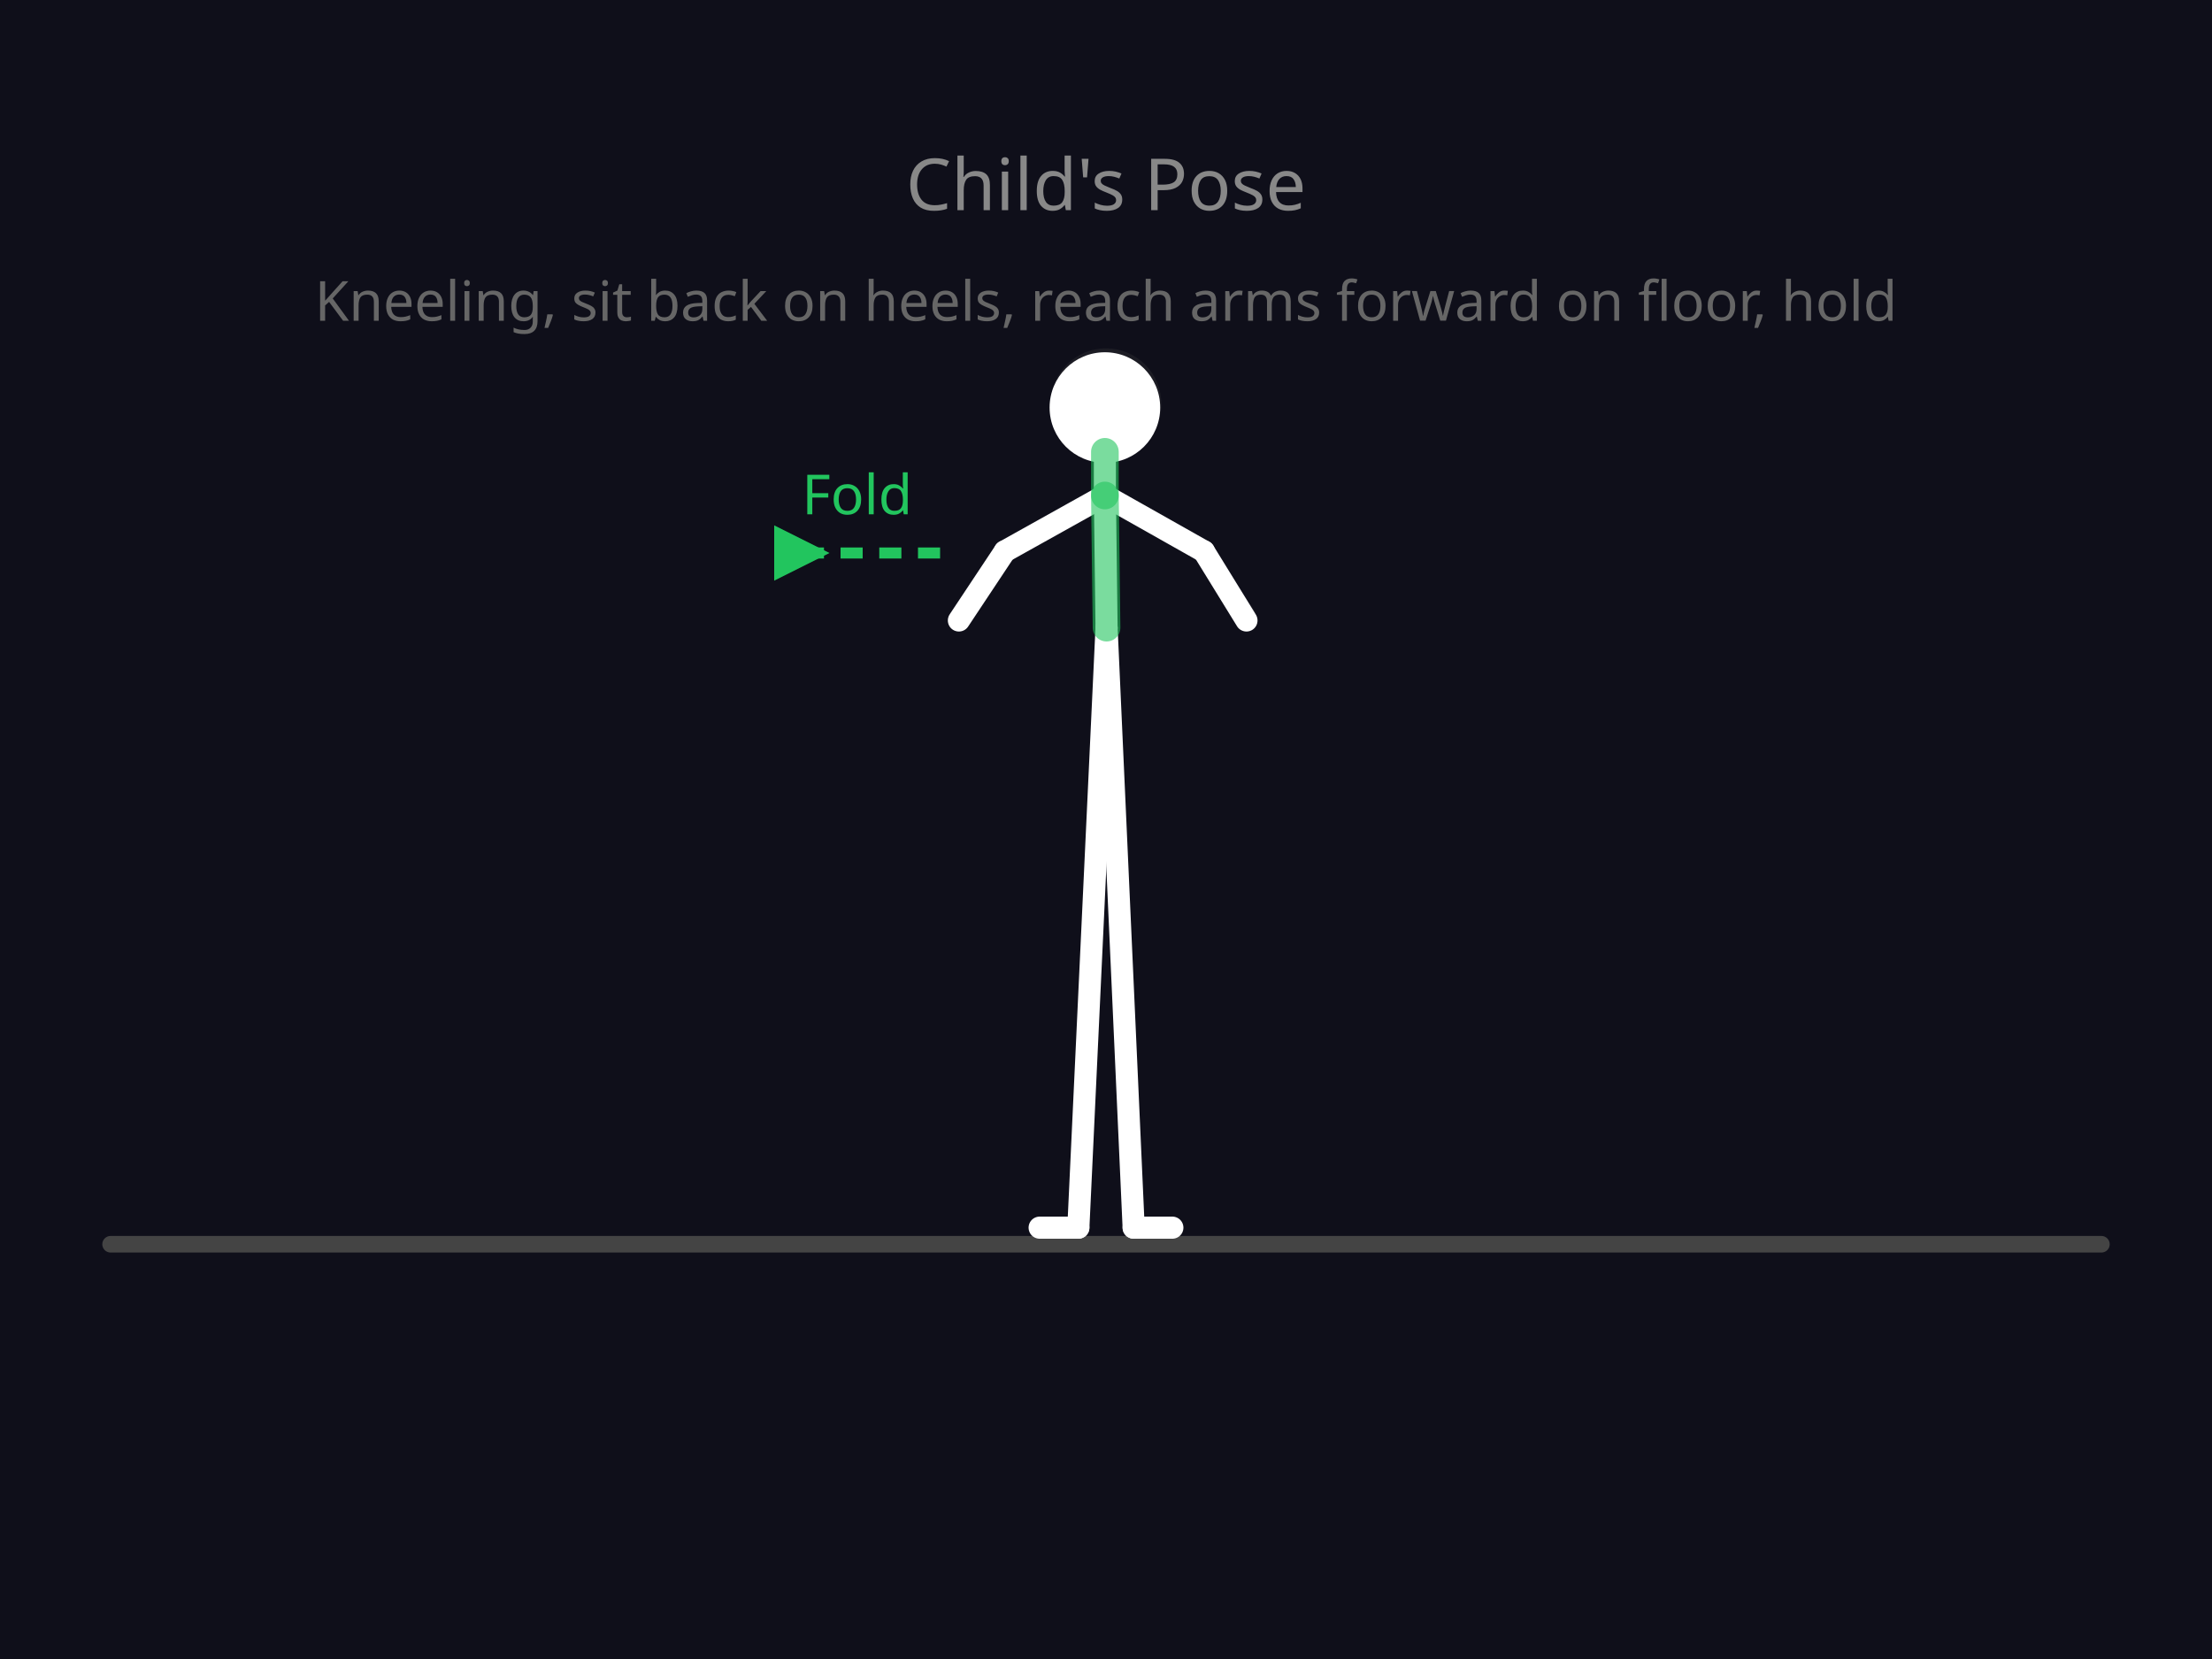
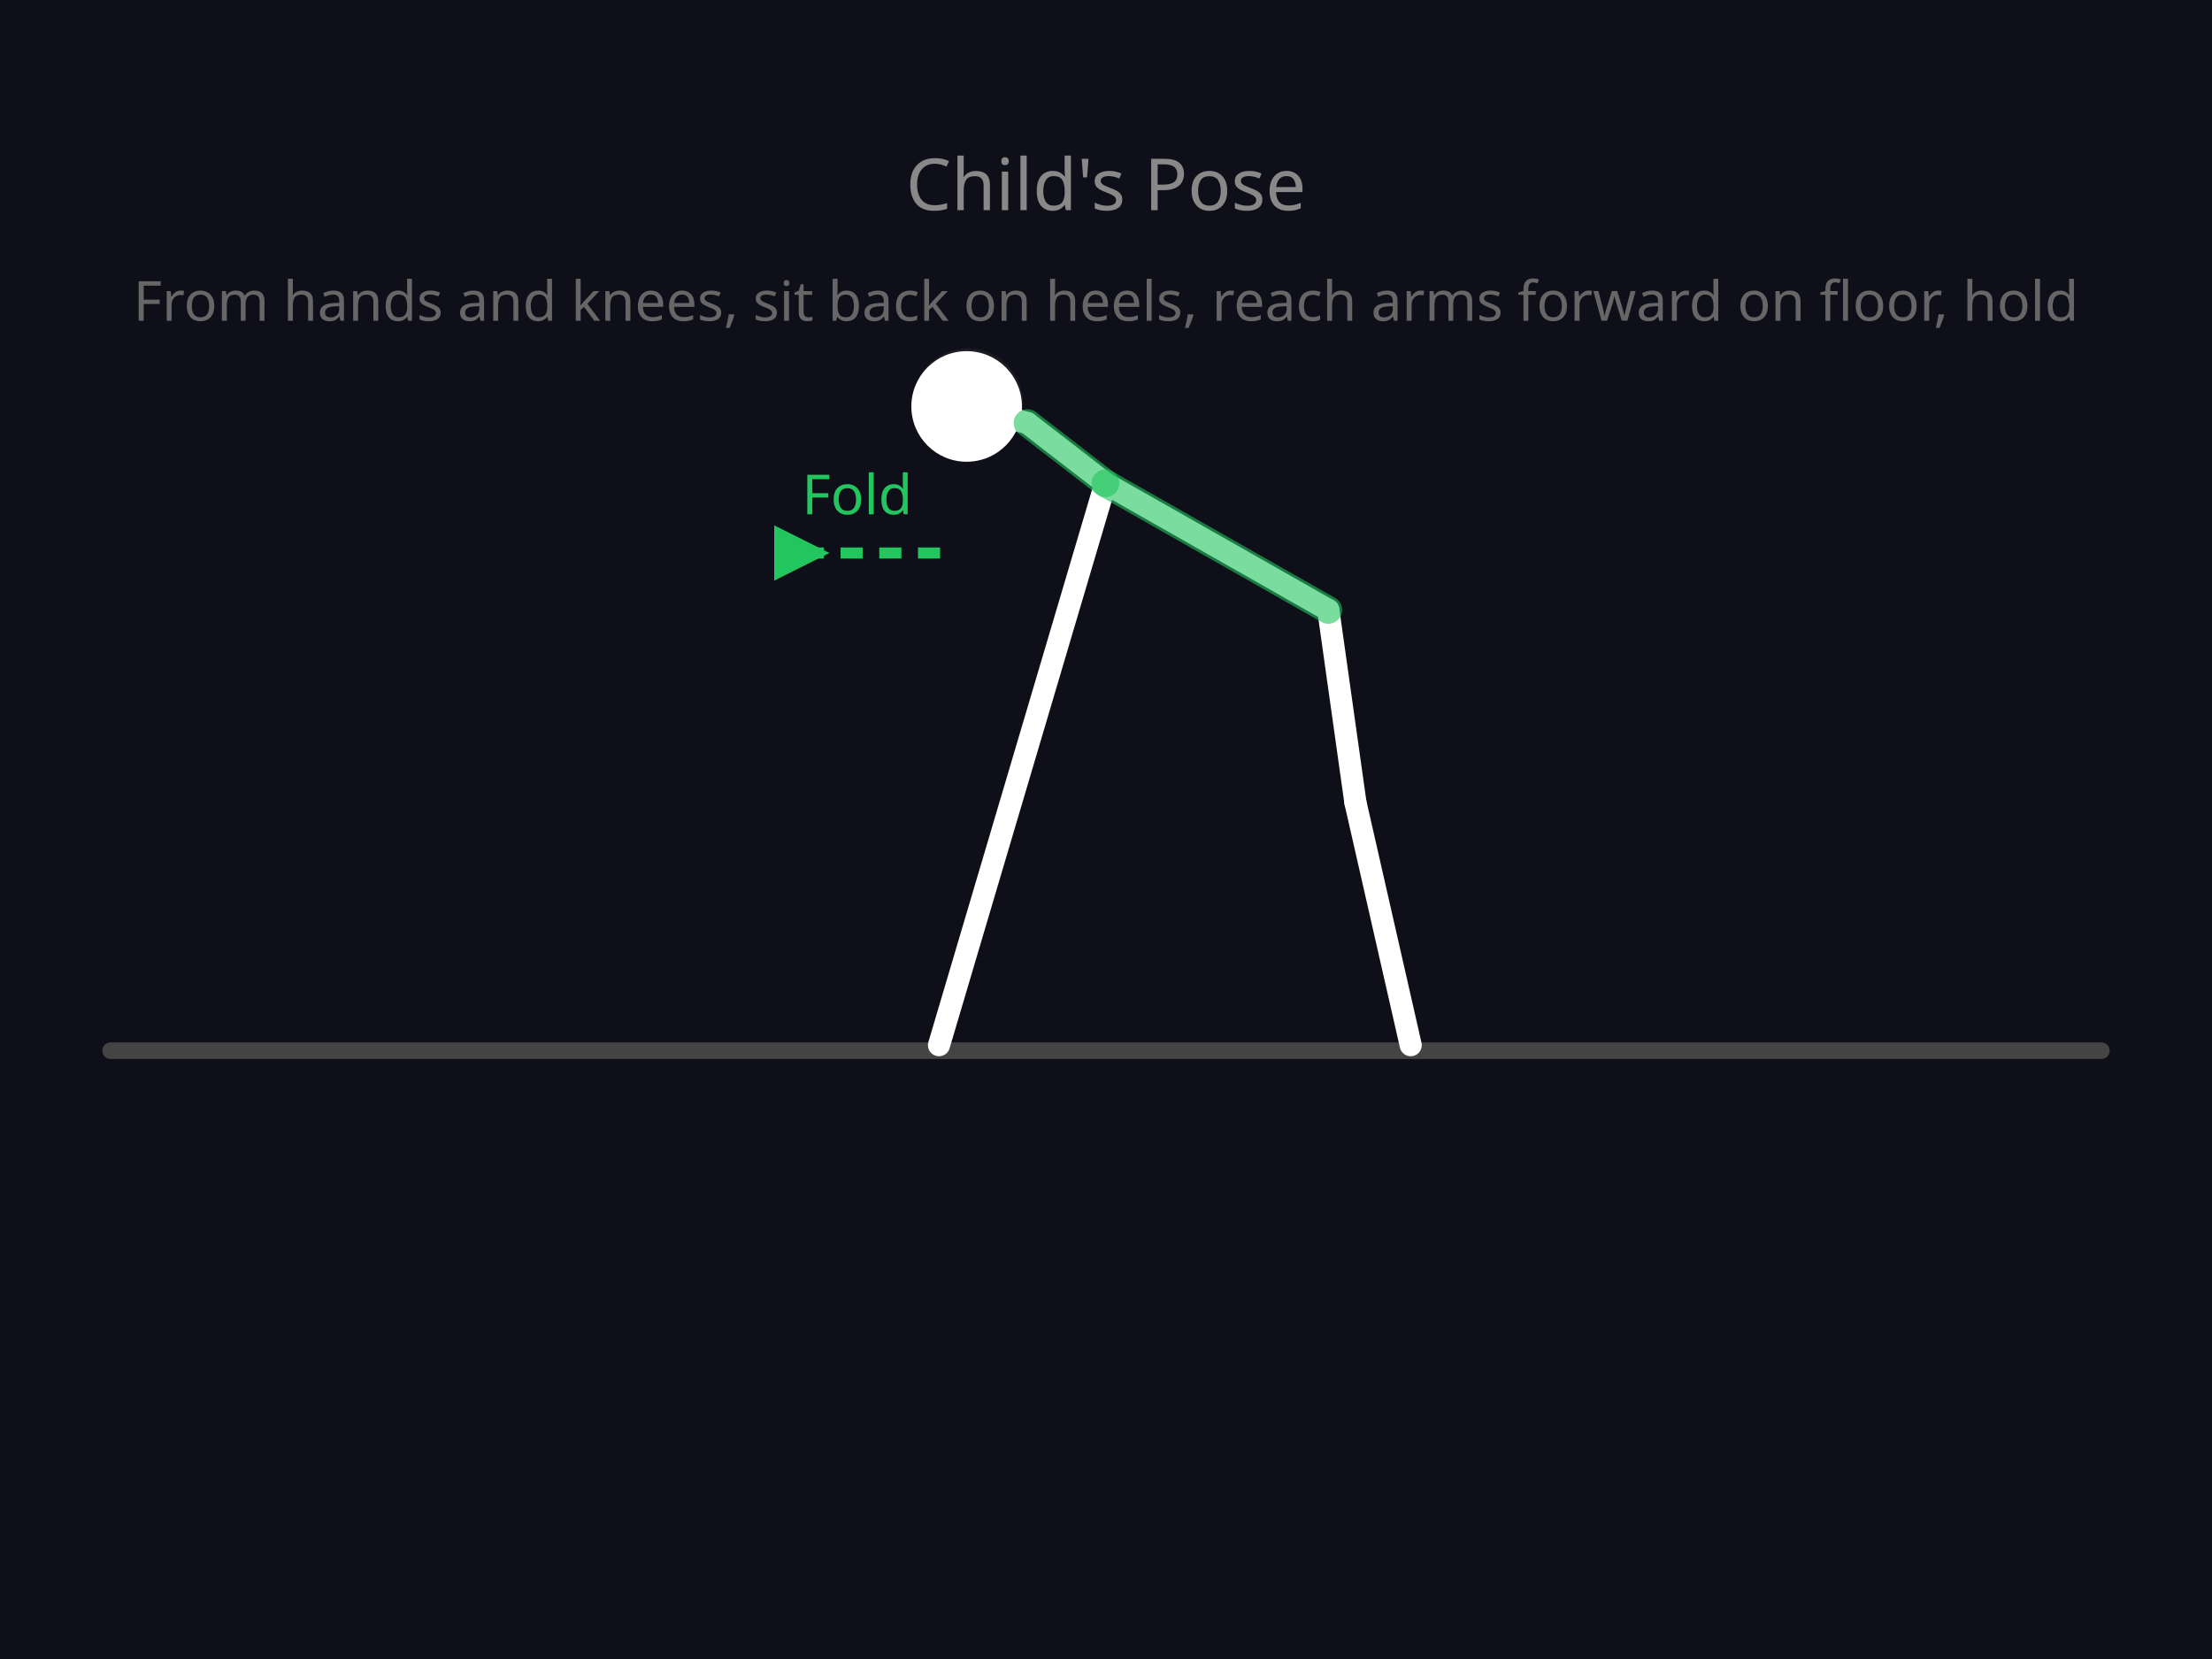
<svg xmlns="http://www.w3.org/2000/svg" viewBox="0 0 400 300">
  <rect width="400" height="300" fill="#0f0f1a" />
-   <line x1="20" y1="225" x2="380" y2="225" stroke="#444" stroke-width="3" stroke-linecap="round" />
+   <line x1="20" y1="190" x2="380" y2="190" stroke="#444" stroke-width="3" stroke-linecap="round" />
  <text x="200" y="38" fill="#888" font-size="13" font-family="sans-serif" text-anchor="middle">Child's Pose</text>
-   <text x="200" y="58" fill="#666" font-size="10" font-family="sans-serif" text-anchor="middle">Kneeling, sit back on heels, reach arms forward on floor, hold</text>
+   <text x="200" y="58" fill="#666" font-size="10" font-family="sans-serif" text-anchor="middle">From hands and knees, sit back on heels, reach arms forward on floor, hold</text>
  <g stroke="#555" stroke-width="2" fill="none" stroke-linecap="round" stroke-linejoin="round" opacity="0.25">
-     <circle cx="200" cy="73" r="10" fill="#444" stroke="none" />
-     <line x1="200" y1="73" x2="200" y2="81" />
-     <line x1="200" y1="81" x2="200" y2="89" />
-     <line x1="200" y1="89" x2="200" y2="113" />
-     <line x1="200" y1="89" x2="182" y2="99" />
-     <line x1="182" y1="99" x2="174" y2="111" />
-     <line x1="200" y1="89" x2="218" y2="99" />
-     <line x1="218" y1="99" x2="226" y2="111" />
-     <line x1="200" y1="113" x2="195" y2="222" />
-     <line x1="195" y1="222" x2="188" y2="222" />
-     <line x1="200" y1="113" x2="205" y2="222" />
-     <line x1="205" y1="222" x2="212" y2="222" />
+     <circle cx="175" cy="73" r="10" fill="#444" stroke="none" />
+     <line x1="175" y1="73" x2="186" y2="76" />
+     <line x1="186" y1="76" x2="200" y2="87" />
+     <line x1="200" y1="87" x2="240" y2="110" />
+     <line x1="200" y1="87" x2="170" y2="189" />
+     <line x1="240" y1="110" x2="245" y2="145" />
+     <line x1="245" y1="145" x2="255" y2="189" />
  </g>
  <g stroke="#FFF" stroke-width="4" fill="none" stroke-linecap="round" stroke-linejoin="round">
-     <circle cx="199.8" cy="73.7" r="10" fill="#FFF" stroke="none" />
-     <line x1="199.8" y1="73.7" x2="199.8" y2="81.7" />
-     <line x1="199.8" y1="81.7" x2="199.8" y2="89.6" />
-     <line x1="199.8" y1="89.6" x2="200.1" y2="113.5" />
-     <line x1="199.8" y1="89.6" x2="181.7" y2="99.7" />
-     <line x1="181.7" y1="99.7" x2="173.4" y2="112.2" />
-     <line x1="199.8" y1="89.6" x2="217.7" y2="99.7" />
-     <line x1="217.7" y1="99.7" x2="225.4" y2="112.2" />
-     <line x1="200.1" y1="113.5" x2="195" y2="222" />
-     <line x1="195" y1="222" x2="188" y2="222" />
-     <line x1="200.1" y1="113.5" x2="205" y2="222" />
-     <line x1="205" y1="222" x2="212" y2="222" />
-     <line x1="199.8" y1="81.7" x2="199.8" y2="89.6" stroke="#22C55E" stroke-width="5" opacity="0.6" />
-     <line x1="199.8" y1="89.6" x2="200.1" y2="113.5" stroke="#22C55E" stroke-width="5" opacity="0.6" />
+     <circle cx="174.8" cy="73.5" r="10" fill="#FFF" stroke="none" />
+     <line x1="174.8" y1="73.5" x2="185.8" y2="76.5" />
+     <line x1="185.8" y1="76.5" x2="199.9" y2="87.4" />
+     <line x1="199.9" y1="87.4" x2="240.2" y2="110.3" />
+     <line x1="199.9" y1="87.4" x2="169.8" y2="189" />
+     <line x1="240.2" y1="110.3" x2="245.1" y2="145.1" />
+     <line x1="245.1" y1="145.1" x2="255.1" y2="189" />
+     <line x1="185.8" y1="76.5" x2="199.9" y2="87.4" stroke="#22C55E" stroke-width="5" opacity="0.6" />
+     <line x1="199.9" y1="87.4" x2="240.2" y2="110.3" stroke="#22C55E" stroke-width="5" opacity="0.6" />
  </g>
  <line x1="170" y1="100" x2="140" y2="100" stroke="#22C55E" stroke-width="2" stroke-dasharray="4,3" />
  <polygon points="140,95 150,100 140,105" fill="#22C55E" />
  <text x="155" y="93" fill="#22C55E" font-size="10" text-anchor="middle" font-family="sans-serif">Fold</text>
</svg>
